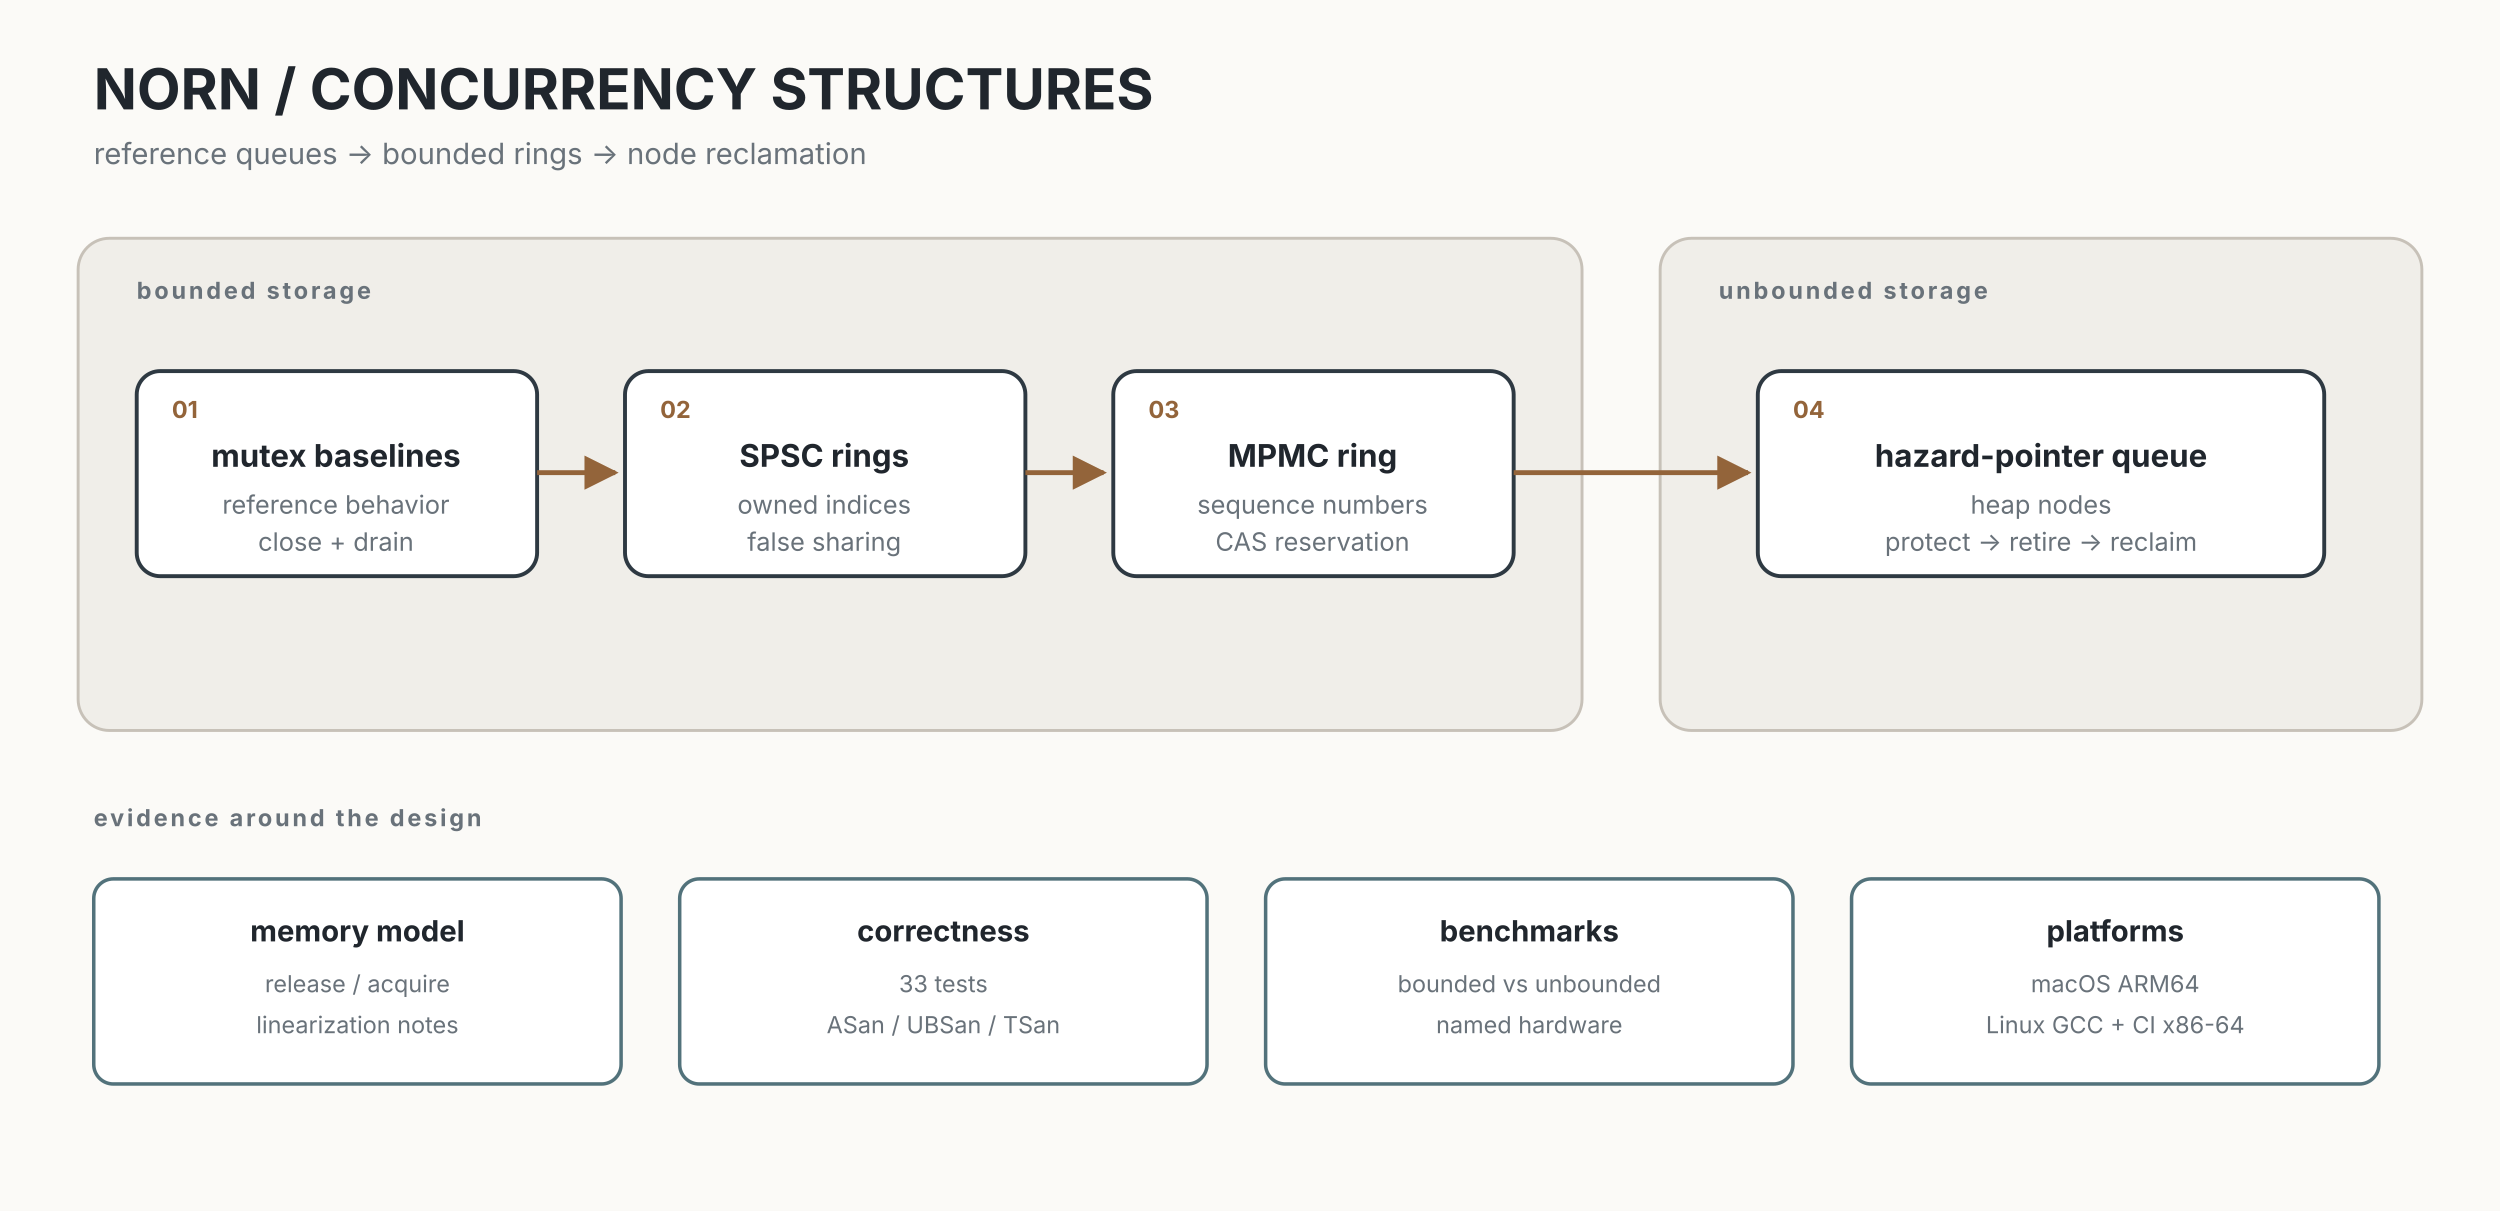
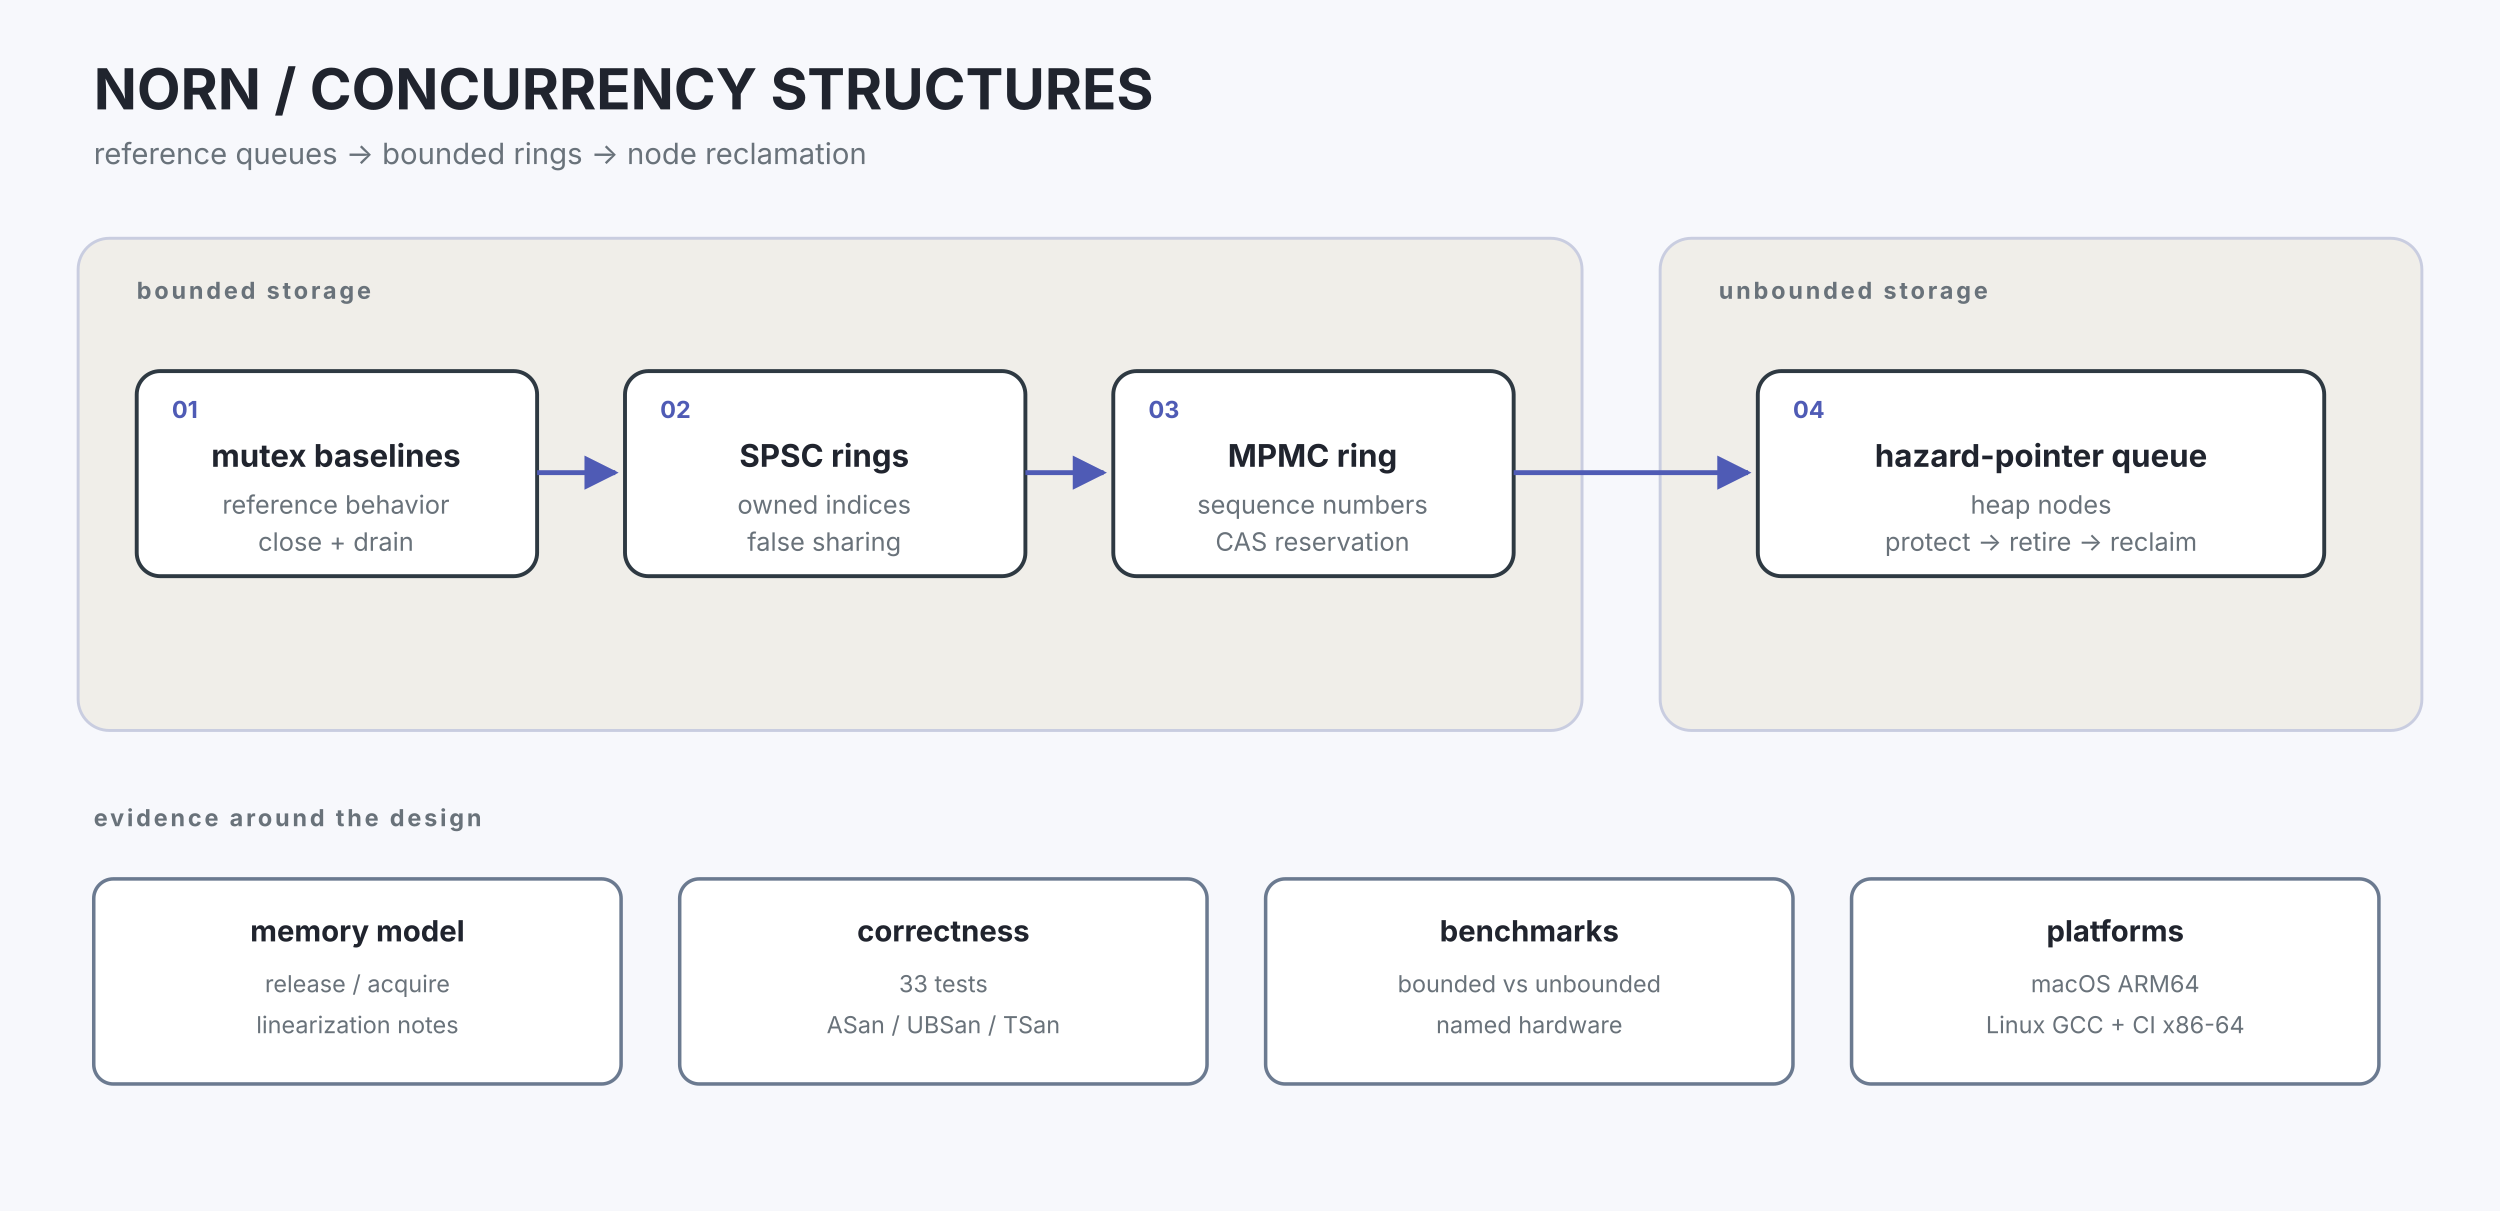
<svg xmlns="http://www.w3.org/2000/svg" width="100%" height="auto" viewBox="0 0 1280 620" preserveAspectRatio="xMidYMin meet" role="img" aria-labelledby="title desc">
  <defs>
    <marker id="arrow" viewBox="0 0 10 10" refX="9" refY="5" markerWidth="7" markerHeight="7" orient="auto-start-reverse">
-       <path d="M 0 0 L 10 5 L 0 10 z" fill="#93643a" />
+       <path d="M 0 0 L 10 5 L 0 10 z" fill="#4f5bb5" />
    </marker>
    <style>
-       .canvas { fill: #fbfaf7; }
-       .title { fill: #20262d; font: 700 29px -apple-system, BlinkMacSystemFont, "Segoe UI", sans-serif; }
+       .canvas { fill: #f7f8fc; }
+       .title { fill: #20242e; font: 700 29px -apple-system, BlinkMacSystemFont, "Segoe UI", sans-serif; }
      .subtitle { fill: #69727a; font: 15px -apple-system, BlinkMacSystemFont, "Segoe UI", sans-serif; }
-       .group { fill: #f0eee9; stroke: #c7c1b8; stroke-width: 1.5; rx: 16; }
+       .group { fill: #f0eee9; stroke: #c9cde0; stroke-width: 1.5; rx: 16; }
      .group-title { fill: #69727a; font: 700 12px -apple-system, BlinkMacSystemFont, "Segoe UI", sans-serif; letter-spacing: .12em; text-transform: uppercase; }
      .node rect { fill: #ffffff; stroke: #2e3942; stroke-width: 2; rx: 12; }
-       .node .label { fill: #20262d; font: 700 16px -apple-system, BlinkMacSystemFont, "Segoe UI", sans-serif; text-anchor: middle; }
+       .node .label { fill: #20242e; font: 700 16px -apple-system, BlinkMacSystemFont, "Segoe UI", sans-serif; text-anchor: middle; }
      .node .detail { fill: #69727a; font: 13px -apple-system, BlinkMacSystemFont, "Segoe UI", sans-serif; text-anchor: middle; }
-       .node .number { fill: #93643a; font: 700 12px -apple-system, BlinkMacSystemFont, "Segoe UI", sans-serif; }
-       .flow { fill: none; stroke: #93643a; stroke-width: 2.5; marker-end: url(#arrow); }
-       .evidence rect { fill: #ffffff; stroke: #52727b; stroke-width: 1.8; rx: 10; }
-       .evidence .label { fill: #20262d; font: 700 15px -apple-system, BlinkMacSystemFont, "Segoe UI", sans-serif; text-anchor: middle; }
+       .node .number { fill: #4f5bb5; font: 700 12px -apple-system, BlinkMacSystemFont, "Segoe UI", sans-serif; }
+       .flow { fill: none; stroke: #4f5bb5; stroke-width: 2.5; marker-end: url(#arrow); }
+       .evidence rect { fill: #ffffff; stroke: #6b7a90; stroke-width: 1.8; rx: 10; }
+       .evidence .label { fill: #20242e; font: 700 15px -apple-system, BlinkMacSystemFont, "Segoe UI", sans-serif; text-anchor: middle; }
      .evidence .detail { fill: #69727a; font: 12px -apple-system, BlinkMacSystemFont, "Segoe UI", sans-serif; text-anchor: middle; }
    </style>
  </defs>
  <rect class="canvas" width="1280" height="620" />
  <text class="title" x="48" y="56">NORN  /  CONCURRENCY STRUCTURES</text>
  <text class="subtitle" x="48" y="84">reference queues → bounded rings → node reclamation</text>
  <rect class="group" x="40" y="122" width="770" height="252" />
  <text class="group-title" x="70" y="153">bounded storage</text>
  <g class="node">
    <rect x="70" y="190" width="205" height="105" />
    <text class="number" x="88" y="214">01</text>
    <text class="label" x="172" y="239">mutex baselines</text>
    <text class="detail" x="172" y="263">reference behavior</text>
    <text class="detail" x="172" y="282">close + drain</text>
  </g>
  <g class="node">
    <rect x="320" y="190" width="205" height="105" />
    <text class="number" x="338" y="214">02</text>
    <text class="label" x="422" y="239">SPSC rings</text>
    <text class="detail" x="422" y="263">owned indices</text>
    <text class="detail" x="422" y="282">false sharing</text>
  </g>
  <g class="node">
    <rect x="570" y="190" width="205" height="105" />
    <text class="number" x="588" y="214">03</text>
    <text class="label" x="672" y="239">MPMC ring</text>
    <text class="detail" x="672" y="263">sequence numbers</text>
    <text class="detail" x="672" y="282">CAS reservation</text>
  </g>
  <path class="flow" d="M 275 242 H 315" />
  <path class="flow" d="M 525 242 H 565" />
  <rect class="group" x="850" y="122" width="390" height="252" />
  <text class="group-title" x="880" y="153">unbounded storage</text>
  <g class="node">
    <rect x="900" y="190" width="290" height="105" />
    <text class="number" x="918" y="214">04</text>
    <text class="label" x="1045" y="239">hazard-pointer queue</text>
    <text class="detail" x="1045" y="263">heap nodes</text>
    <text class="detail" x="1045" y="282">protect → retire → reclaim</text>
  </g>
  <path class="flow" d="M 775 242 H 895" />
  <text class="group-title" x="48" y="423">evidence around the design</text>
  <g class="evidence">
    <rect x="48" y="450" width="270" height="105" />
    <text class="label" x="183" y="482">memory model</text>
    <text class="detail" x="183" y="508">release / acquire</text>
    <text class="detail" x="183" y="529">linearization notes</text>
  </g>
  <g class="evidence">
    <rect x="348" y="450" width="270" height="105" />
    <text class="label" x="483" y="482">correctness</text>
    <text class="detail" x="483" y="508">33 tests</text>
    <text class="detail" x="483" y="529">ASan / UBSan / TSan</text>
  </g>
  <g class="evidence">
    <rect x="648" y="450" width="270" height="105" />
    <text class="label" x="783" y="482">benchmarks</text>
    <text class="detail" x="783" y="508">bounded vs unbounded</text>
    <text class="detail" x="783" y="529">named hardware</text>
  </g>
  <g class="evidence">
    <rect x="948" y="450" width="270" height="105" />
    <text class="label" x="1083" y="482">platforms</text>
    <text class="detail" x="1083" y="508">macOS ARM64</text>
    <text class="detail" x="1083" y="529">Linux GCC + CI x86-64</text>
  </g>
</svg>
